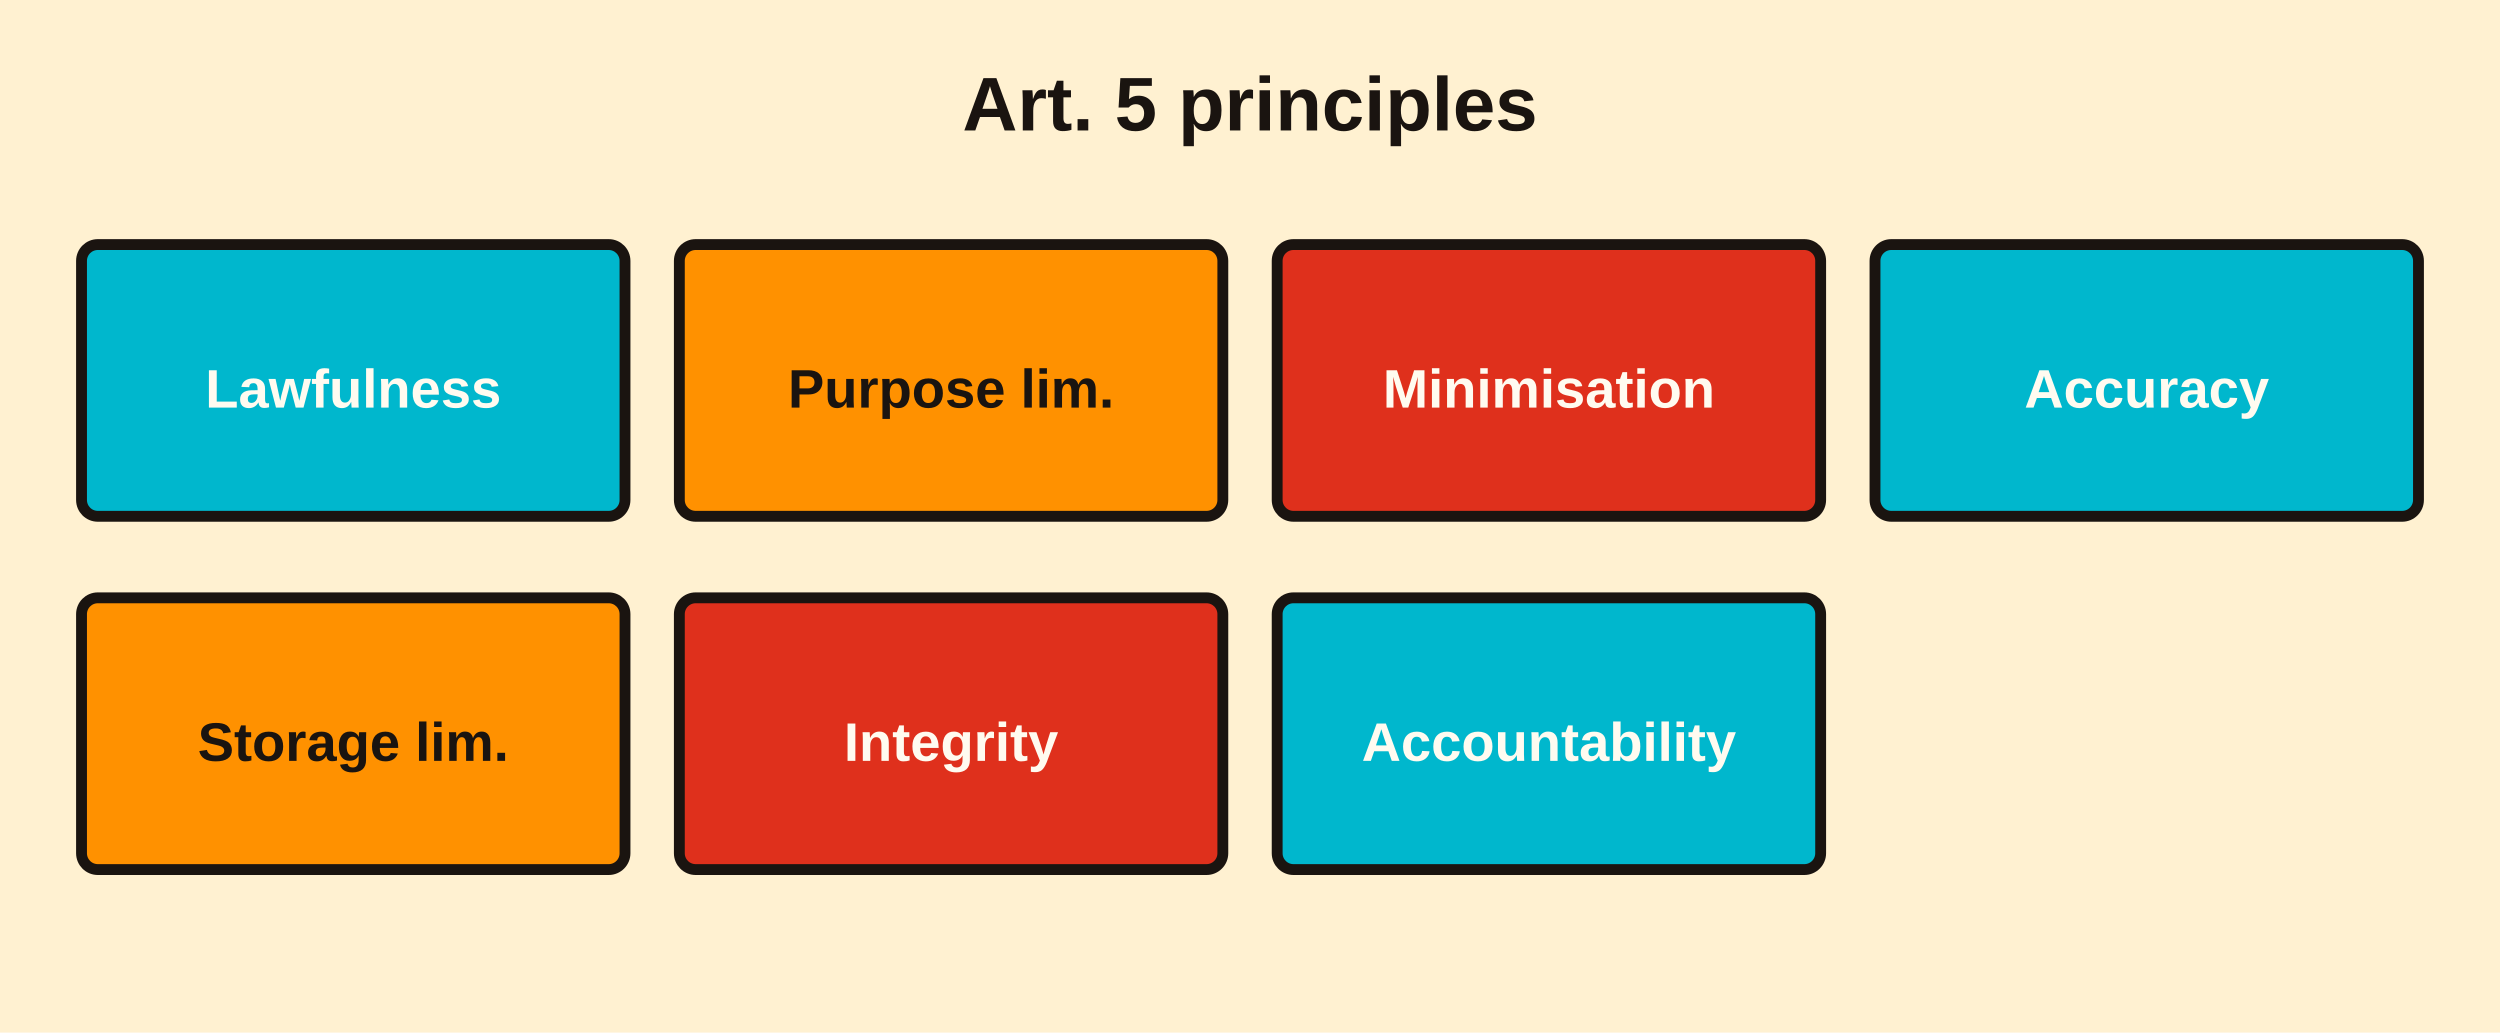
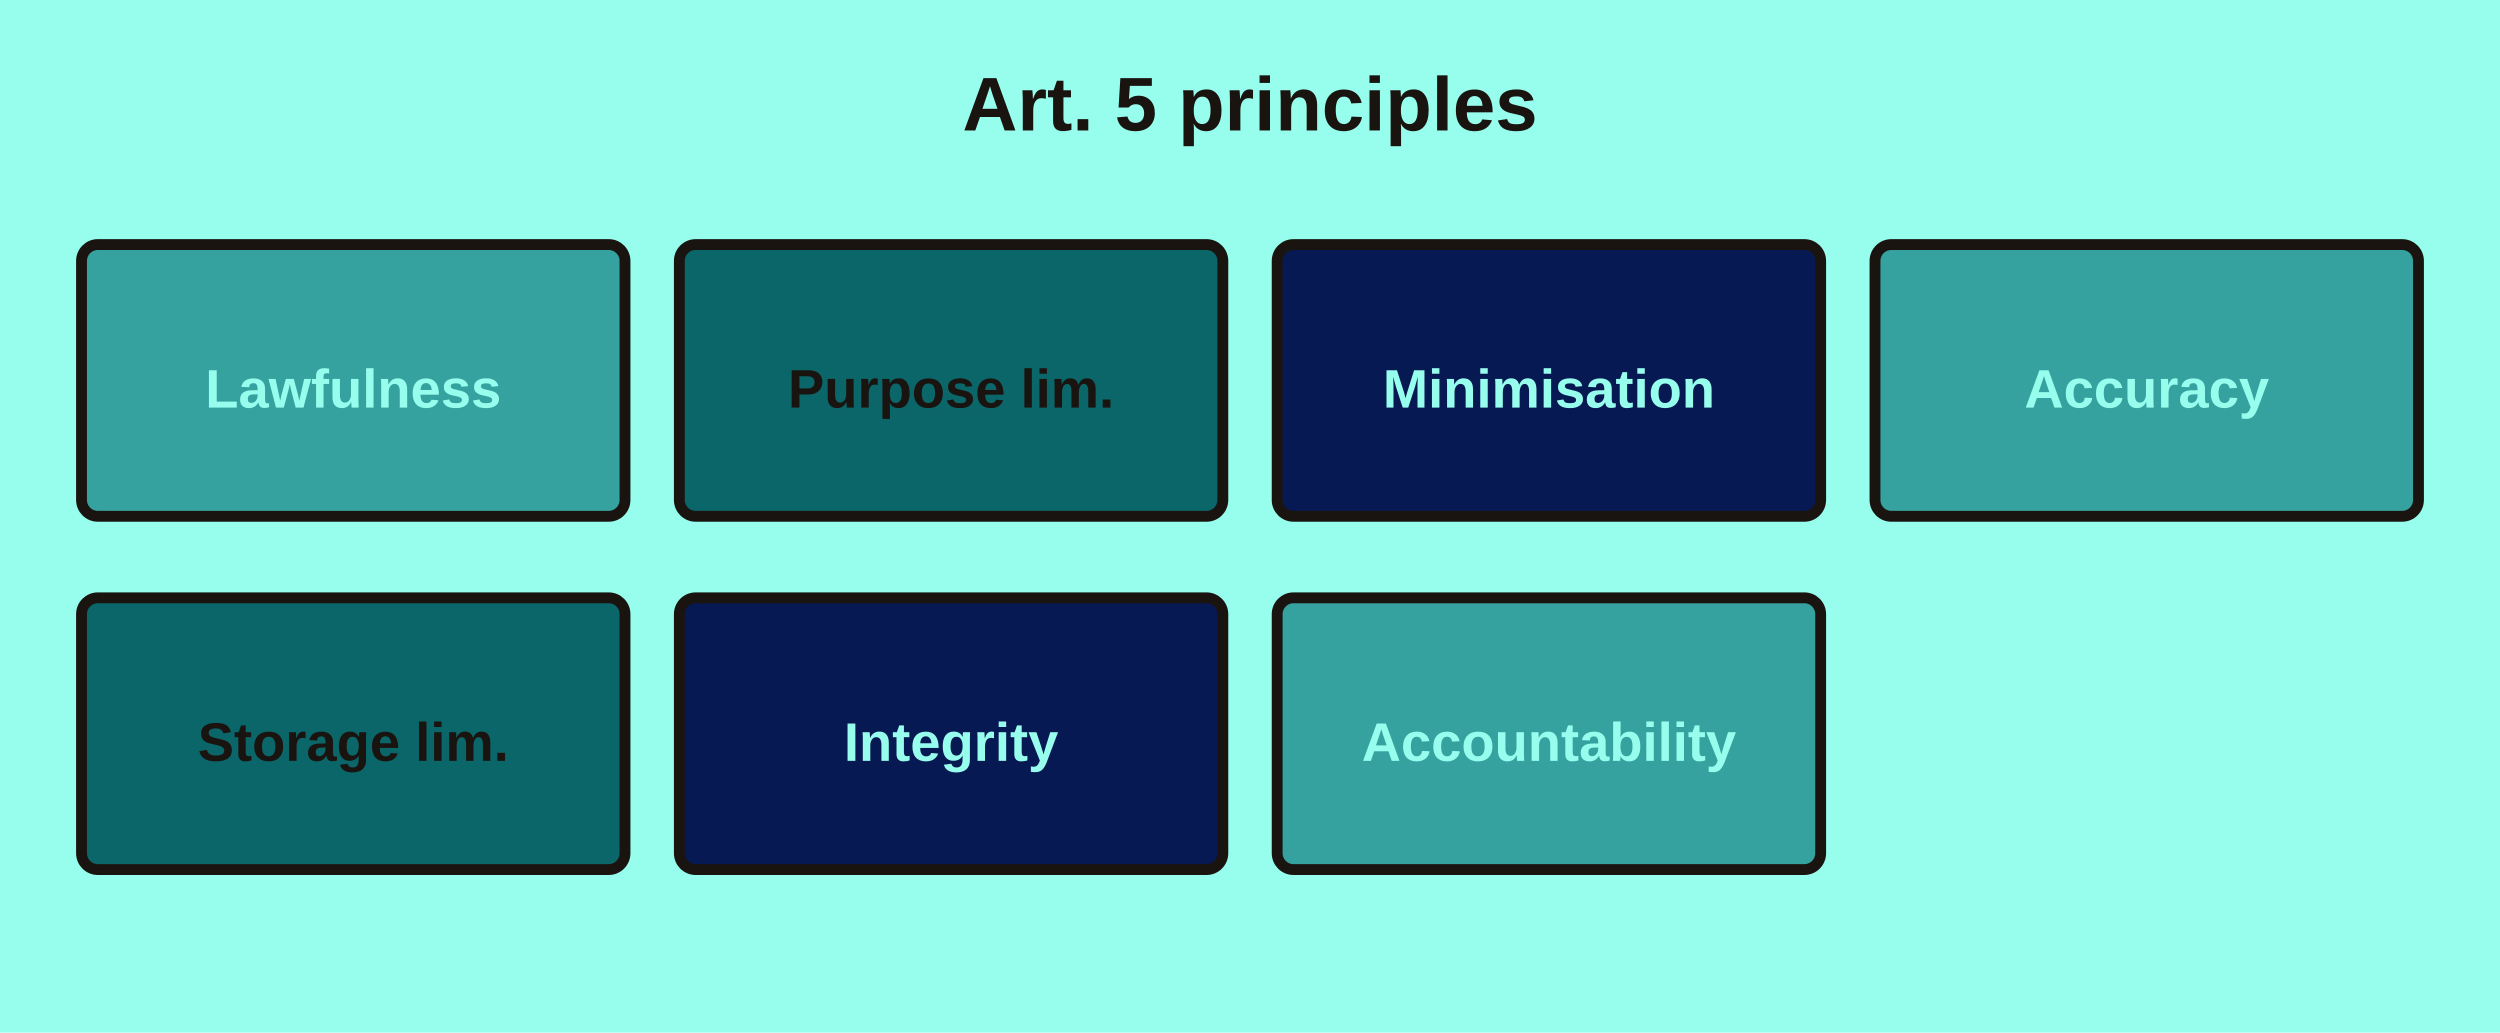
<svg xmlns="http://www.w3.org/2000/svg" viewBox="0 0 460 190" width="460" height="190" role="img">
-   <rect width="460" height="190" fill="#FFF1D1" />
+   <rect width="460" height="190" fill="#97FEED" />
  <text x="230" y="24" fill="#1A1410" font-size="14" font-weight="600" font-family="Segoe UI, Arial, sans-serif" text-anchor="middle">Art. 5 principles</text>
-   <rect x="15" y="45" width="100" height="50" rx="3" fill="#00B7CD" stroke="#1A1410" stroke-width="2" />
-   <text x="65" y="75" fill="#FFFBF0" font-size="10" font-weight="600" font-family="Segoe UI, Arial, sans-serif" text-anchor="middle">Lawfulness</text>
-   <rect x="125" y="45" width="100" height="50" rx="3" fill="#FF9100" stroke="#1A1410" stroke-width="2" />
+   <rect x="15" y="45" width="100" height="50" rx="3" fill="#35A29F" stroke="#1A1410" stroke-width="2" />
+   <text x="65" y="75" fill="#97FEED" font-size="10" font-weight="600" font-family="Segoe UI, Arial, sans-serif" text-anchor="middle">Lawfulness</text>
+   <rect x="125" y="45" width="100" height="50" rx="3" fill="#0B666A" stroke="#1A1410" stroke-width="2" />
  <text x="175" y="75" fill="#1A1410" font-size="10" font-weight="600" font-family="Segoe UI, Arial, sans-serif" text-anchor="middle">Purpose lim.</text>
-   <rect x="235" y="45" width="100" height="50" rx="3" fill="#DF301C" stroke="#1A1410" stroke-width="2" />
-   <text x="285" y="75" fill="#FFFBF0" font-size="10" font-weight="600" font-family="Segoe UI, Arial, sans-serif" text-anchor="middle">Minimisation</text>
-   <rect x="345" y="45" width="100" height="50" rx="3" fill="#00B7CD" stroke="#1A1410" stroke-width="2" />
-   <text x="395" y="75" fill="#FFFBF0" font-size="10" font-weight="600" font-family="Segoe UI, Arial, sans-serif" text-anchor="middle">Accuracy</text>
-   <rect x="15" y="110" width="100" height="50" rx="3" fill="#FF9100" stroke="#1A1410" stroke-width="2" />
+   <rect x="235" y="45" width="100" height="50" rx="3" fill="#071952" stroke="#1A1410" stroke-width="2" />
+   <text x="285" y="75" fill="#97FEED" font-size="10" font-weight="600" font-family="Segoe UI, Arial, sans-serif" text-anchor="middle">Minimisation</text>
+   <rect x="345" y="45" width="100" height="50" rx="3" fill="#35A29F" stroke="#1A1410" stroke-width="2" />
+   <text x="395" y="75" fill="#97FEED" font-size="10" font-weight="600" font-family="Segoe UI, Arial, sans-serif" text-anchor="middle">Accuracy</text>
+   <rect x="15" y="110" width="100" height="50" rx="3" fill="#0B666A" stroke="#1A1410" stroke-width="2" />
  <text x="65" y="140" fill="#1A1410" font-size="10" font-weight="600" font-family="Segoe UI, Arial, sans-serif" text-anchor="middle">Storage lim.</text>
-   <rect x="125" y="110" width="100" height="50" rx="3" fill="#DF301C" stroke="#1A1410" stroke-width="2" />
-   <text x="175" y="140" fill="#FFFBF0" font-size="10" font-weight="600" font-family="Segoe UI, Arial, sans-serif" text-anchor="middle">Integrity</text>
-   <rect x="235" y="110" width="100" height="50" rx="3" fill="#00B7CD" stroke="#1A1410" stroke-width="2" />
-   <text x="285" y="140" fill="#FFFBF0" font-size="10" font-weight="600" font-family="Segoe UI, Arial, sans-serif" text-anchor="middle">Accountability</text>
+   <rect x="125" y="110" width="100" height="50" rx="3" fill="#071952" stroke="#1A1410" stroke-width="2" />
+   <text x="175" y="140" fill="#97FEED" font-size="10" font-weight="600" font-family="Segoe UI, Arial, sans-serif" text-anchor="middle">Integrity</text>
+   <rect x="235" y="110" width="100" height="50" rx="3" fill="#35A29F" stroke="#1A1410" stroke-width="2" />
+   <text x="285" y="140" fill="#97FEED" font-size="10" font-weight="600" font-family="Segoe UI, Arial, sans-serif" text-anchor="middle">Accountability</text>
</svg>
